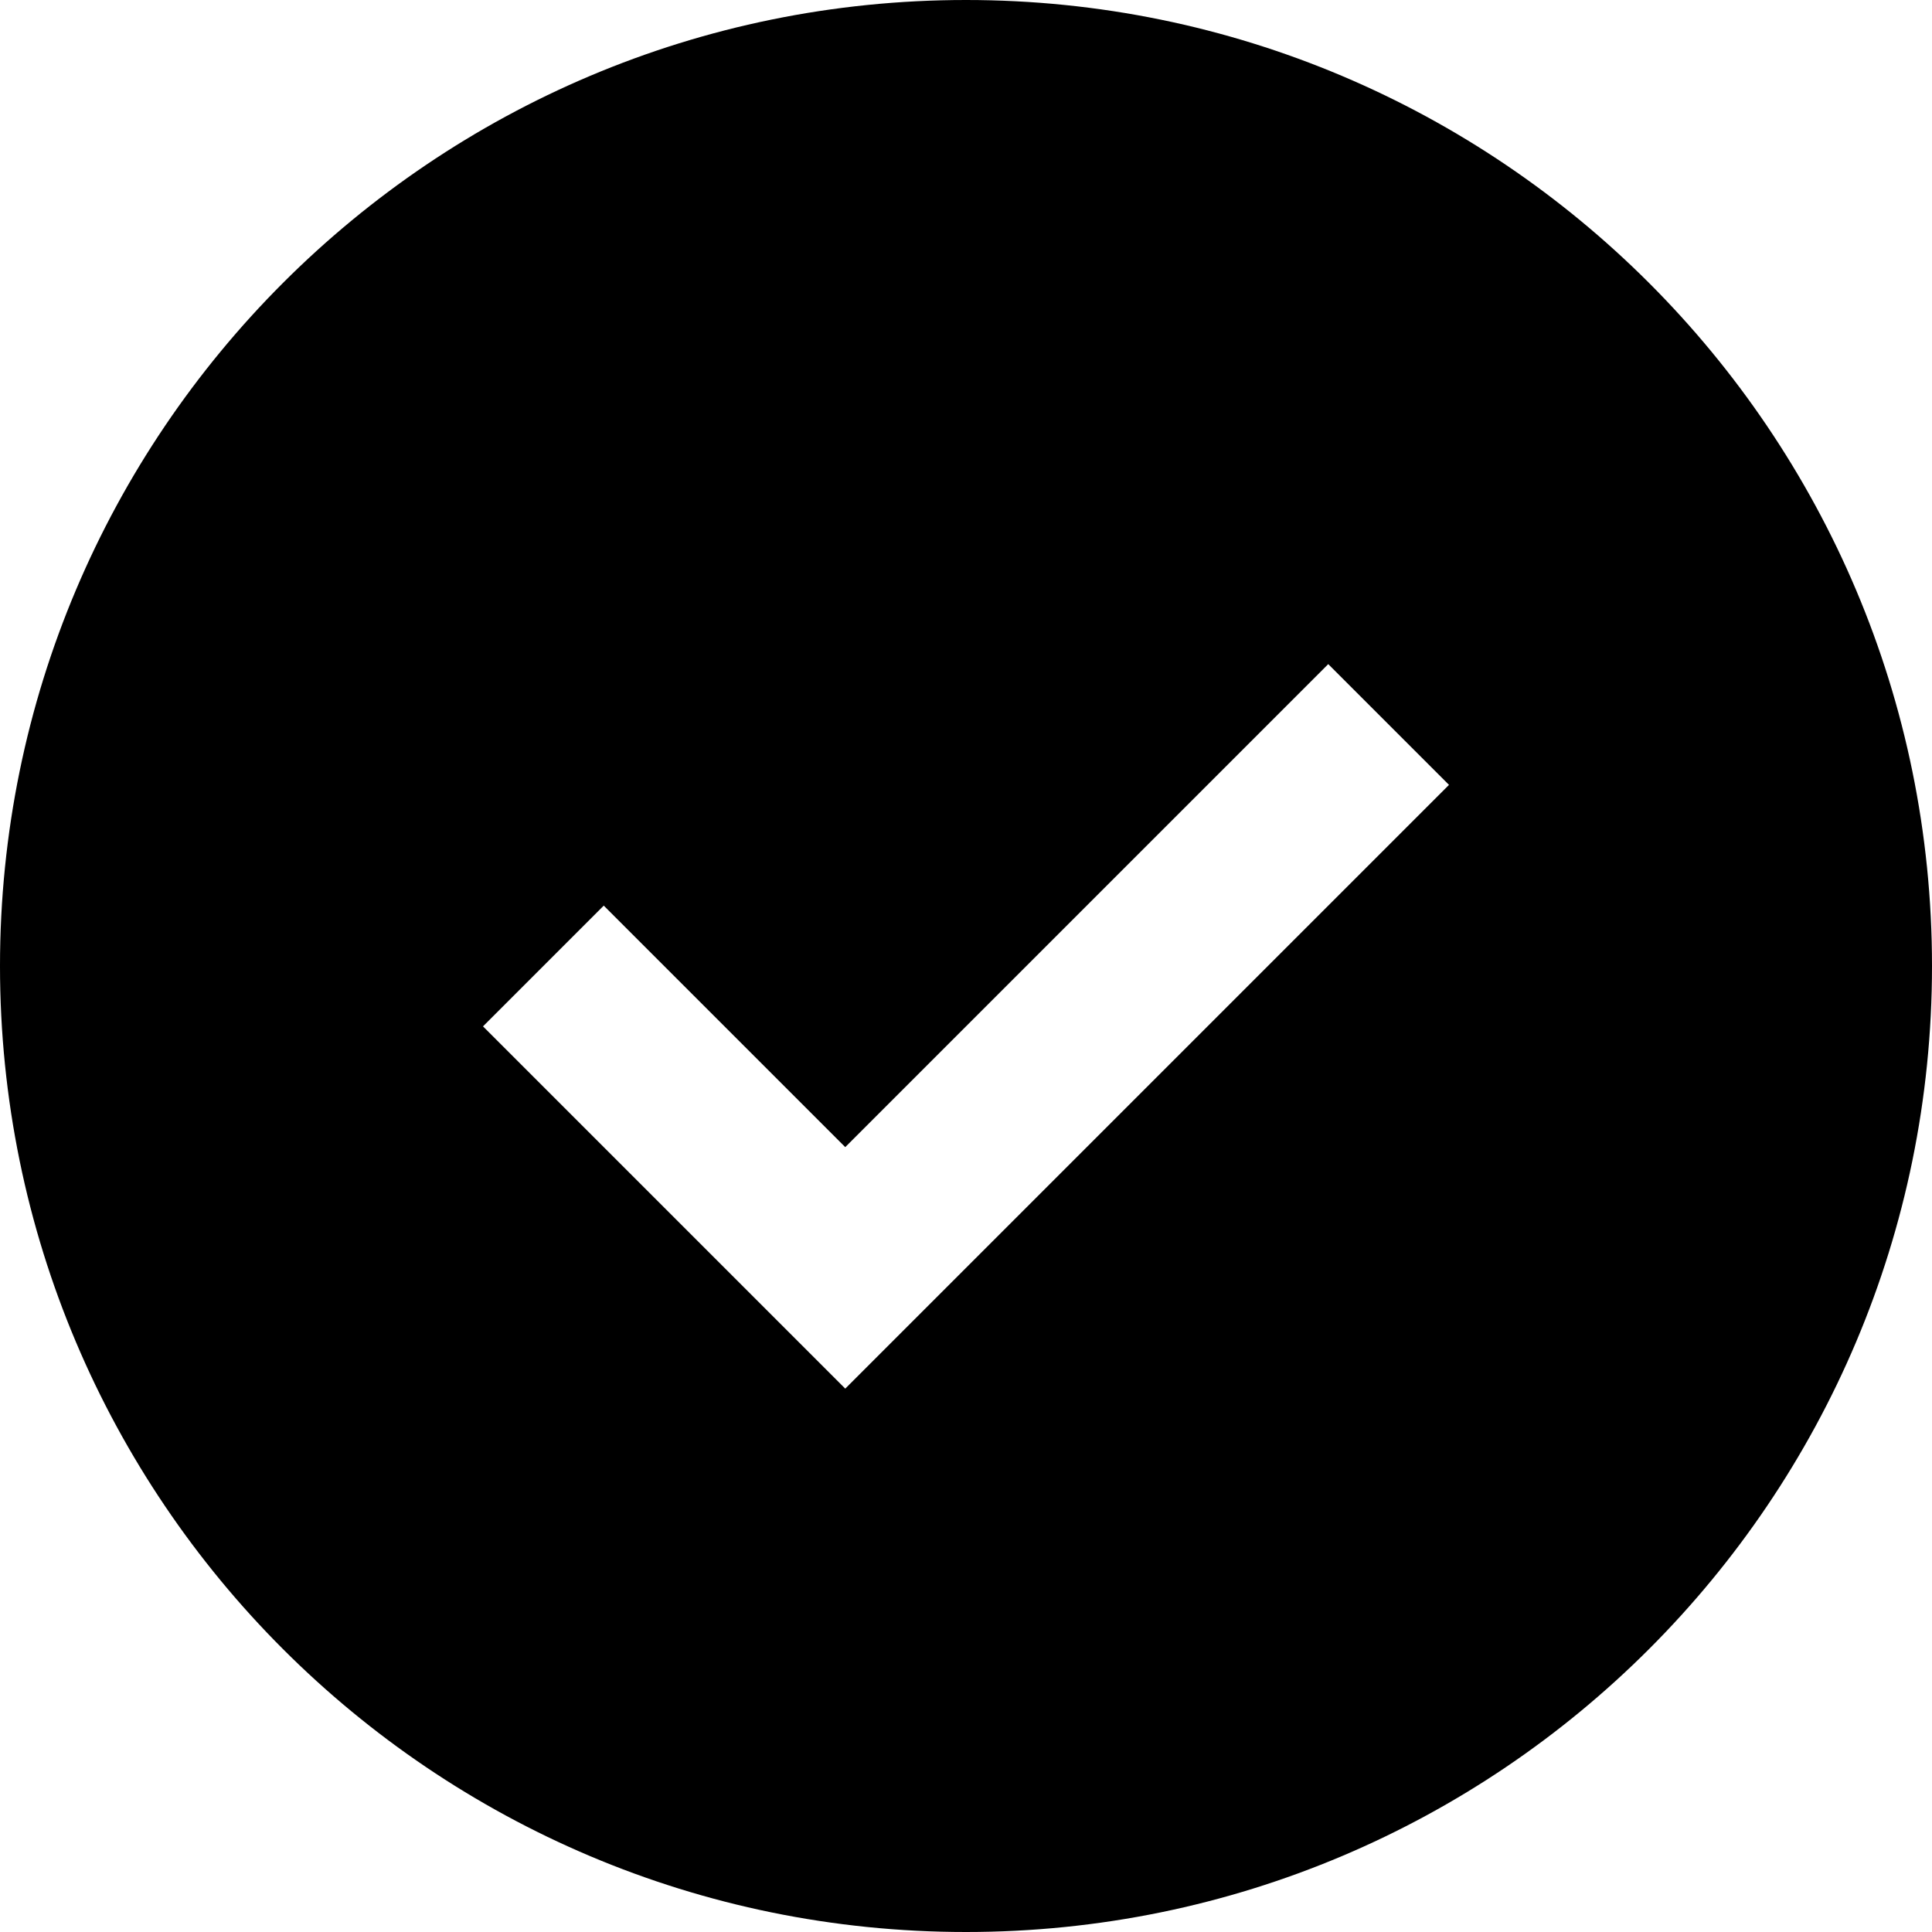
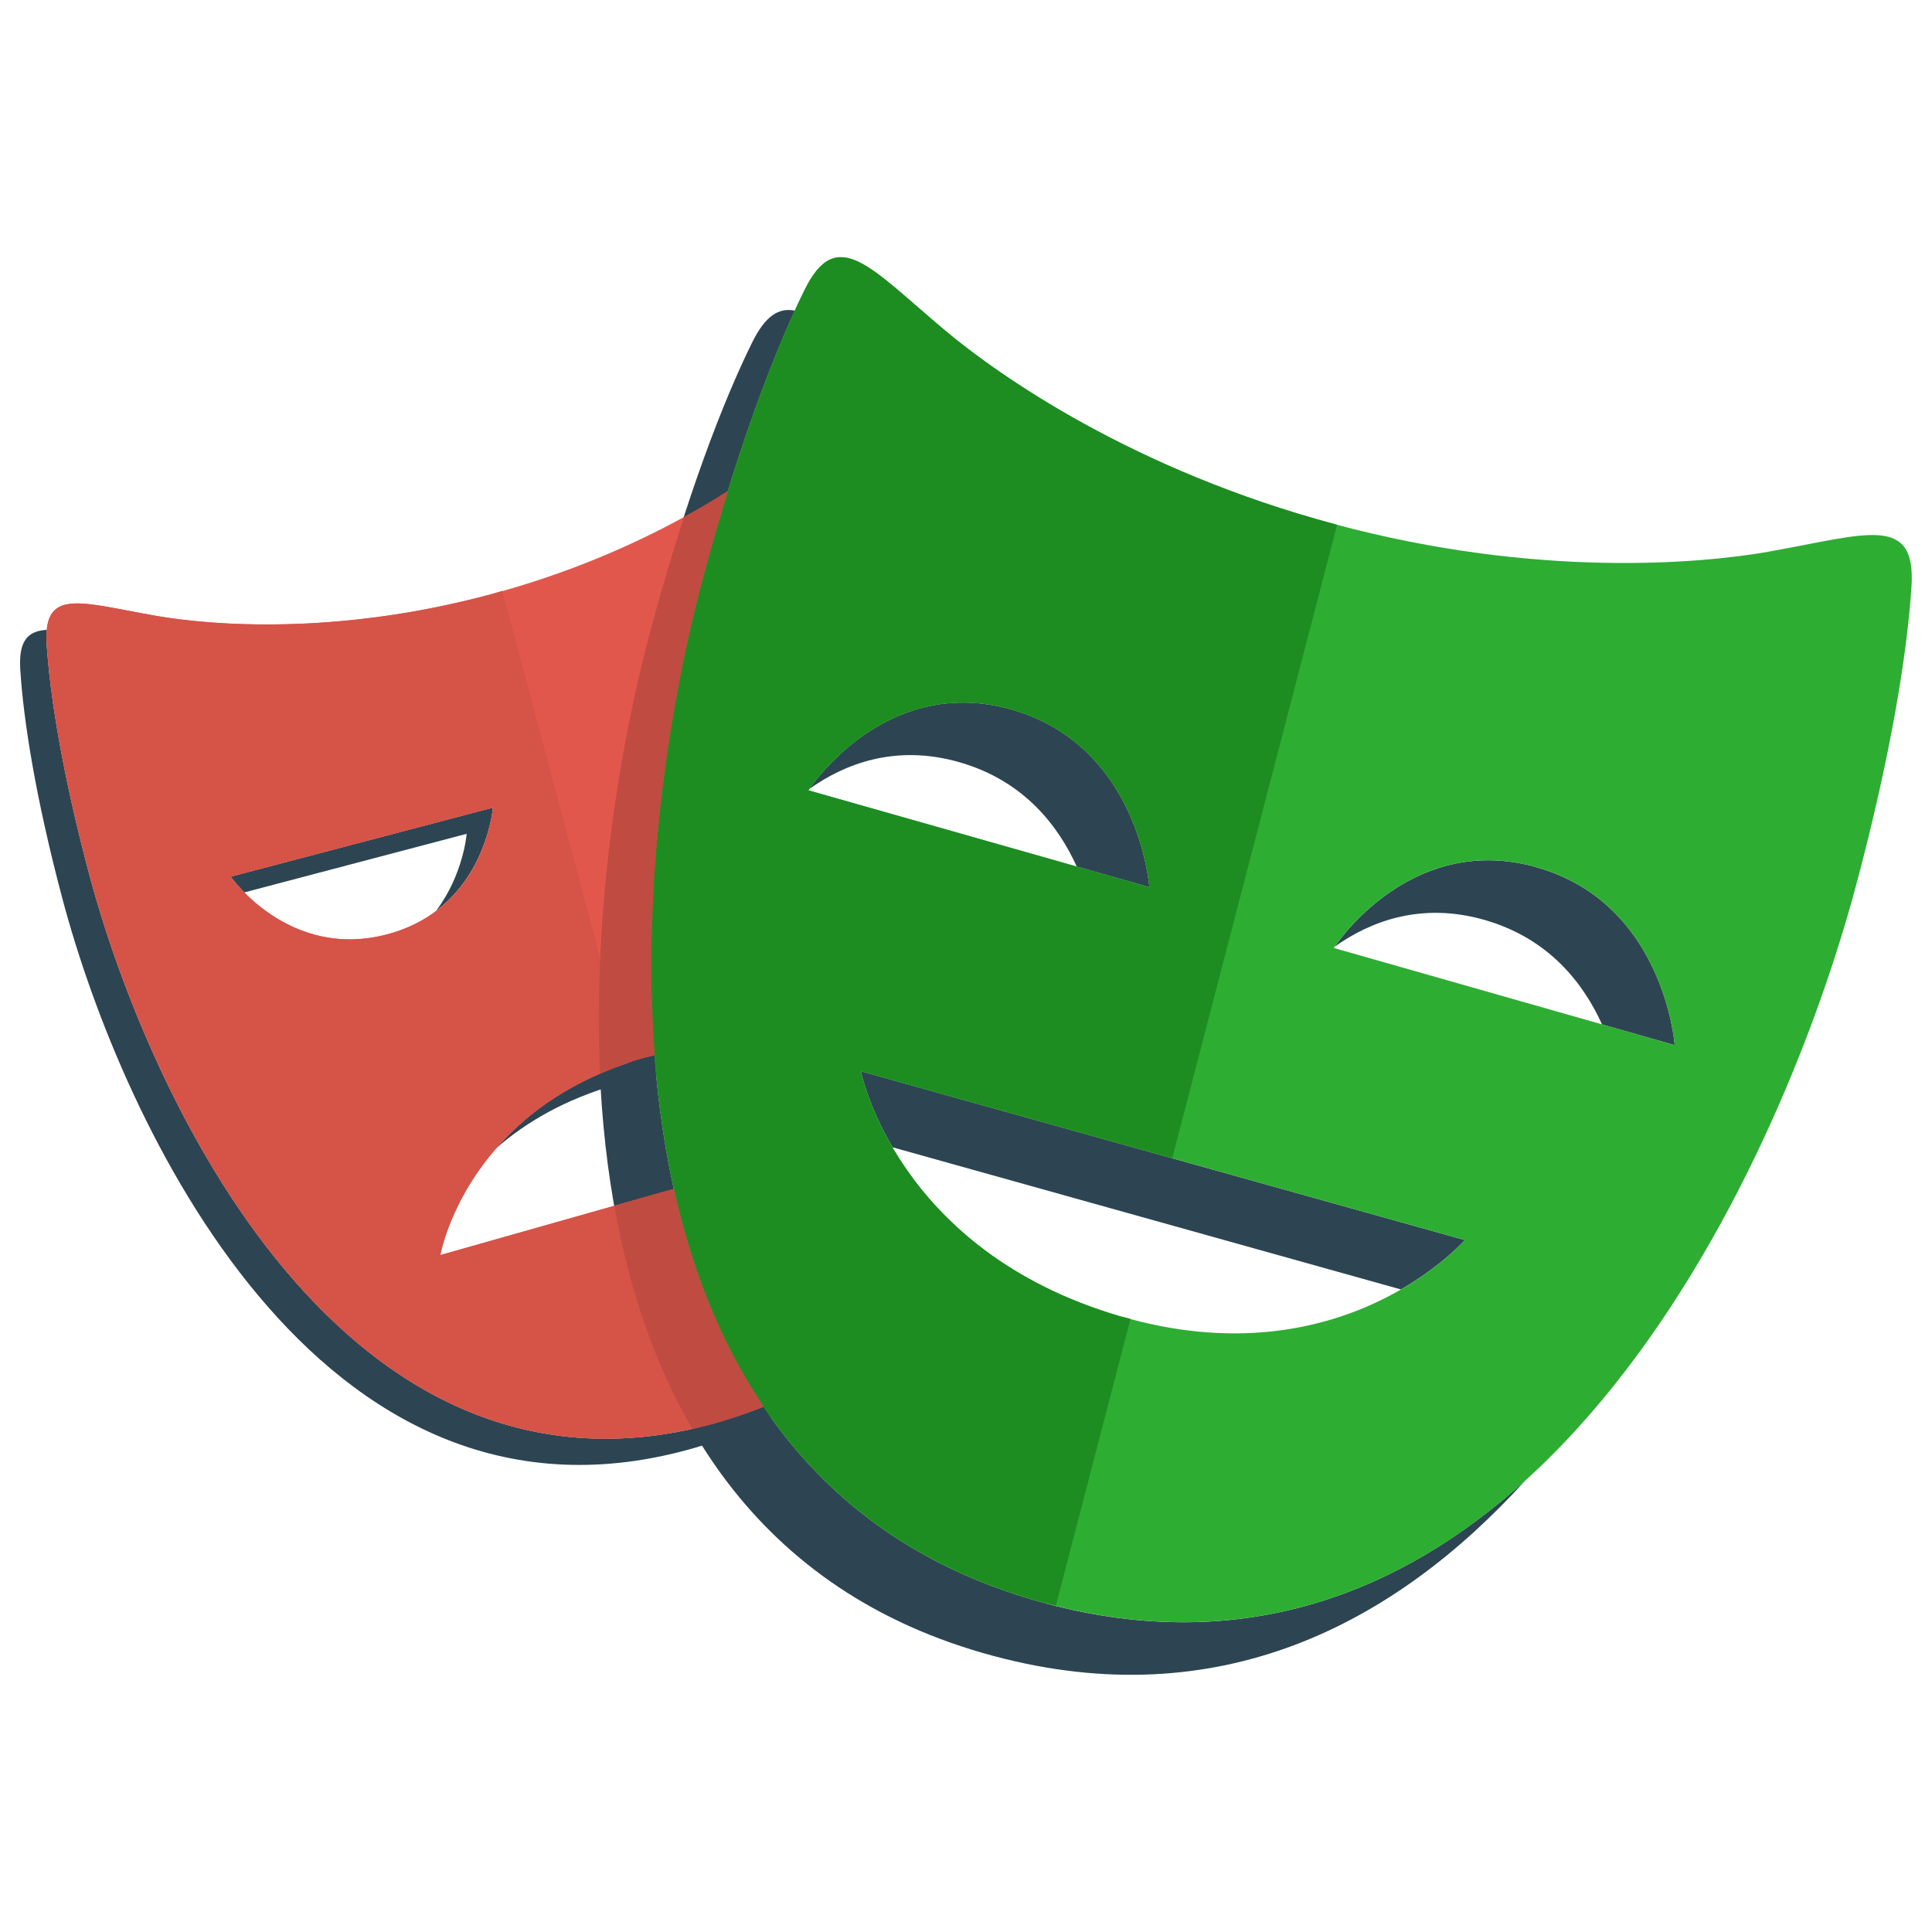
- <svg xmlns="http://www.w3.org/2000/svg" viewBox="0 0 24 24" fill="currentColor">
-   <path d="M12 0C5.373 0 0 5.373 0 12s5.373 12 12 12 12-5.373 12-12S18.627 0 12 0zm-1.5 17.25L6 12.75l1.5-1.5 3 3 6-6 1.5 1.5z" />
+ <svg xmlns="http://www.w3.org/2000/svg" fill="none" viewBox="0 0 24 24" id="Playwright--Streamline-Svg-Logos" height="24" width="24">
+   <path fill="#2d4552" d="M7.996 13.142c-0.877 0.249 -1.453 0.685 -1.832 1.122 0.363 -0.318 0.85 -0.609 1.506 -0.795 0.671 -0.19 1.244 -0.189 1.717 -0.098v-0.37c-0.404 -0.037 -0.866 -0.007 -1.39 0.141Zm-1.872 -3.11 -3.258 0.858s0.059 0.084 0.169 0.196l2.762 -0.728s-0.039 0.504 -0.379 0.956c0.643 -0.486 0.705 -1.282 0.705 -1.282Zm2.727 7.657C4.266 18.924 1.84 13.61 1.106 10.852c-0.339 -1.273 -0.487 -2.237 -0.527 -2.859 -0.004 -0.065 -0.002 -0.119 0.002 -0.169 -0.238 0.014 -0.352 0.138 -0.329 0.495 0.039 0.622 0.188 1.586 0.527 2.859C1.514 13.936 3.94 19.249 8.525 18.015c0.998 -0.269 1.748 -0.759 2.31 -1.384 -0.519 0.469 -1.168 0.838 -1.984 1.058Zm0.862 -10.909v0.326h1.798c-0.037 -0.116 -0.074 -0.22 -0.111 -0.326h-1.687Z" stroke-width="0.25" />
+   <path fill="#2d4552" d="M11.913 9.467c0.809 0.23 1.236 0.797 1.463 1.298l0.902 0.256s-0.123 -1.756 -1.712 -2.207c-1.486 -0.422 -2.401 0.826 -2.512 0.987 0.432 -0.308 1.064 -0.56 1.859 -0.334Zm7.178 1.307c-1.487 -0.424 -2.402 0.826 -2.511 0.986 0.433 -0.308 1.064 -0.56 1.859 -0.333 0.807 0.23 1.235 0.796 1.462 1.299l0.903 0.257s-0.125 -1.757 -1.712 -2.208Zm-0.896 4.63 -7.501 -2.097s0.081 0.412 0.393 0.945l6.316 1.766c0.52 -0.301 0.793 -0.613 0.793 -0.613ZM12.994 19.918C7.055 18.326 7.773 10.758 8.734 7.172c0.396 -1.478 0.803 -2.576 1.14 -3.313 -0.201 -0.041 -0.368 0.065 -0.533 0.4 -0.358 0.727 -0.816 1.91 -1.26 3.566 -0.961 3.586 -1.679 11.154 4.261 12.746 2.8 0.75 4.98 -0.39 6.606 -2.18 -1.543 1.398 -3.513 2.181 -5.954 1.528Z" stroke-width="0.25" />
+   <path fill="#e2574c" d="M9.713 15.915V14.388l-4.243 1.203s0.314 -1.822 2.526 -2.45c0.671 -0.19 1.244 -0.189 1.717 -0.098V6.78h2.125c-0.231 -0.715 -0.455 -1.265 -0.643 -1.648 -0.311 -0.633 -0.63 -0.213 -1.353 0.392 -0.51 0.426 -1.798 1.334 -3.736 1.856 -1.938 0.523 -3.505 0.384 -4.159 0.271 -0.927 -0.16 -1.412 -0.363 -1.366 0.342 0.039 0.622 0.188 1.586 0.527 2.859C1.841 13.61 4.267 18.923 8.851 17.688c1.198 -0.323 2.043 -0.961 2.629 -1.774h-1.768v0ZM2.866 10.89l3.258 -0.858s-0.095 1.253 -1.316 1.575c-1.222 0.322 -1.942 -0.717 -1.942 -0.717Z" stroke-width="0.25" />
+   <path fill="#2ead33" d="M21.975 6.853c-0.847 0.148 -2.879 0.333 -5.39 -0.34 -2.512 -0.673 -4.178 -1.849 -4.839 -2.402 -0.936 -0.784 -1.348 -1.329 -1.753 -0.505 -0.358 0.727 -0.816 1.91 -1.26 3.566 -0.961 3.586 -1.679 11.154 4.261 12.746 5.938 1.591 9.099 -5.322 10.06 -8.909 0.443 -1.656 0.638 -2.909 0.691 -3.718 0.061 -0.916 -0.568 -0.65 -1.771 -0.439ZM10.042 9.819s0.936 -1.456 2.524 -1.005c1.589 0.451 1.712 2.207 1.712 2.207l-4.235 -1.203ZM13.917 16.352c-2.792 -0.818 -3.223 -3.045 -3.223 -3.045l7.501 2.097c0 -0 -1.514 1.755 -4.278 0.947Zm2.652 -4.576s0.935 -1.455 2.522 -1.002c1.587 0.452 1.712 2.208 1.712 2.208l-4.234 -1.206Z" stroke-width="0.25" />
+   <path fill="#d65348" d="M8.23 14.809 5.47 15.591s0.3 -1.708 2.333 -2.385l-1.563 -5.866 -0.135 0.041c-1.938 0.523 -3.505 0.384 -4.159 0.271 -0.927 -0.16 -1.412 -0.363 -1.366 0.342 0.039 0.622 0.188 1.586 0.527 2.859 0.734 2.757 3.16 8.071 7.745 6.836l0.135 -0.042 -0.756 -2.837ZM2.866 10.89l3.258 -0.858s-0.095 1.253 -1.316 1.575c-1.222 0.322 -1.942 -0.717 -1.942 -0.717Z" stroke-width="0.25" />
+   <path fill="#1d8d22" d="m14.043 16.383 -0.126 -0.031c-2.792 -0.818 -3.223 -3.045 -3.223 -3.045l3.868 1.081 2.048 -7.869 -0.025 -0.007c-2.512 -0.673 -4.178 -1.849 -4.839 -2.402 -0.936 -0.784 -1.348 -1.329 -1.753 -0.505 -0.358 0.727 -0.816 1.91 -1.259 3.566 -0.961 3.586 -1.679 11.154 4.261 12.746l0.122 0.027 0.927 -3.563ZM10.042 9.819s0.936 -1.456 2.524 -1.005c1.589 0.451 1.712 2.207 1.712 2.207l-4.235 -1.203Z" stroke-width="0.25" />
+   <path fill="#c04b41" d="m8.371 14.768 -0.74 0.21c0.175 0.986 0.483 1.932 0.967 2.768 0.084 -0.019 0.168 -0.035 0.254 -0.058 0.225 -0.061 0.433 -0.136 0.634 -0.218 -0.541 -0.802 -0.898 -1.726 -1.114 -2.702Zm-0.289 -6.944c-0.38 1.42 -0.721 3.463 -0.627 5.513 0.168 -0.073 0.345 -0.141 0.542 -0.196l0.137 -0.031c-0.167 -2.19 0.194 -4.421 0.601 -5.939 0.103 -0.384 0.207 -0.741 0.31 -1.074 -0.166 0.106 -0.345 0.214 -0.548 0.326 -0.137 0.424 -0.276 0.887 -0.414 1.401Z" stroke-width="0.25" />
</svg>
